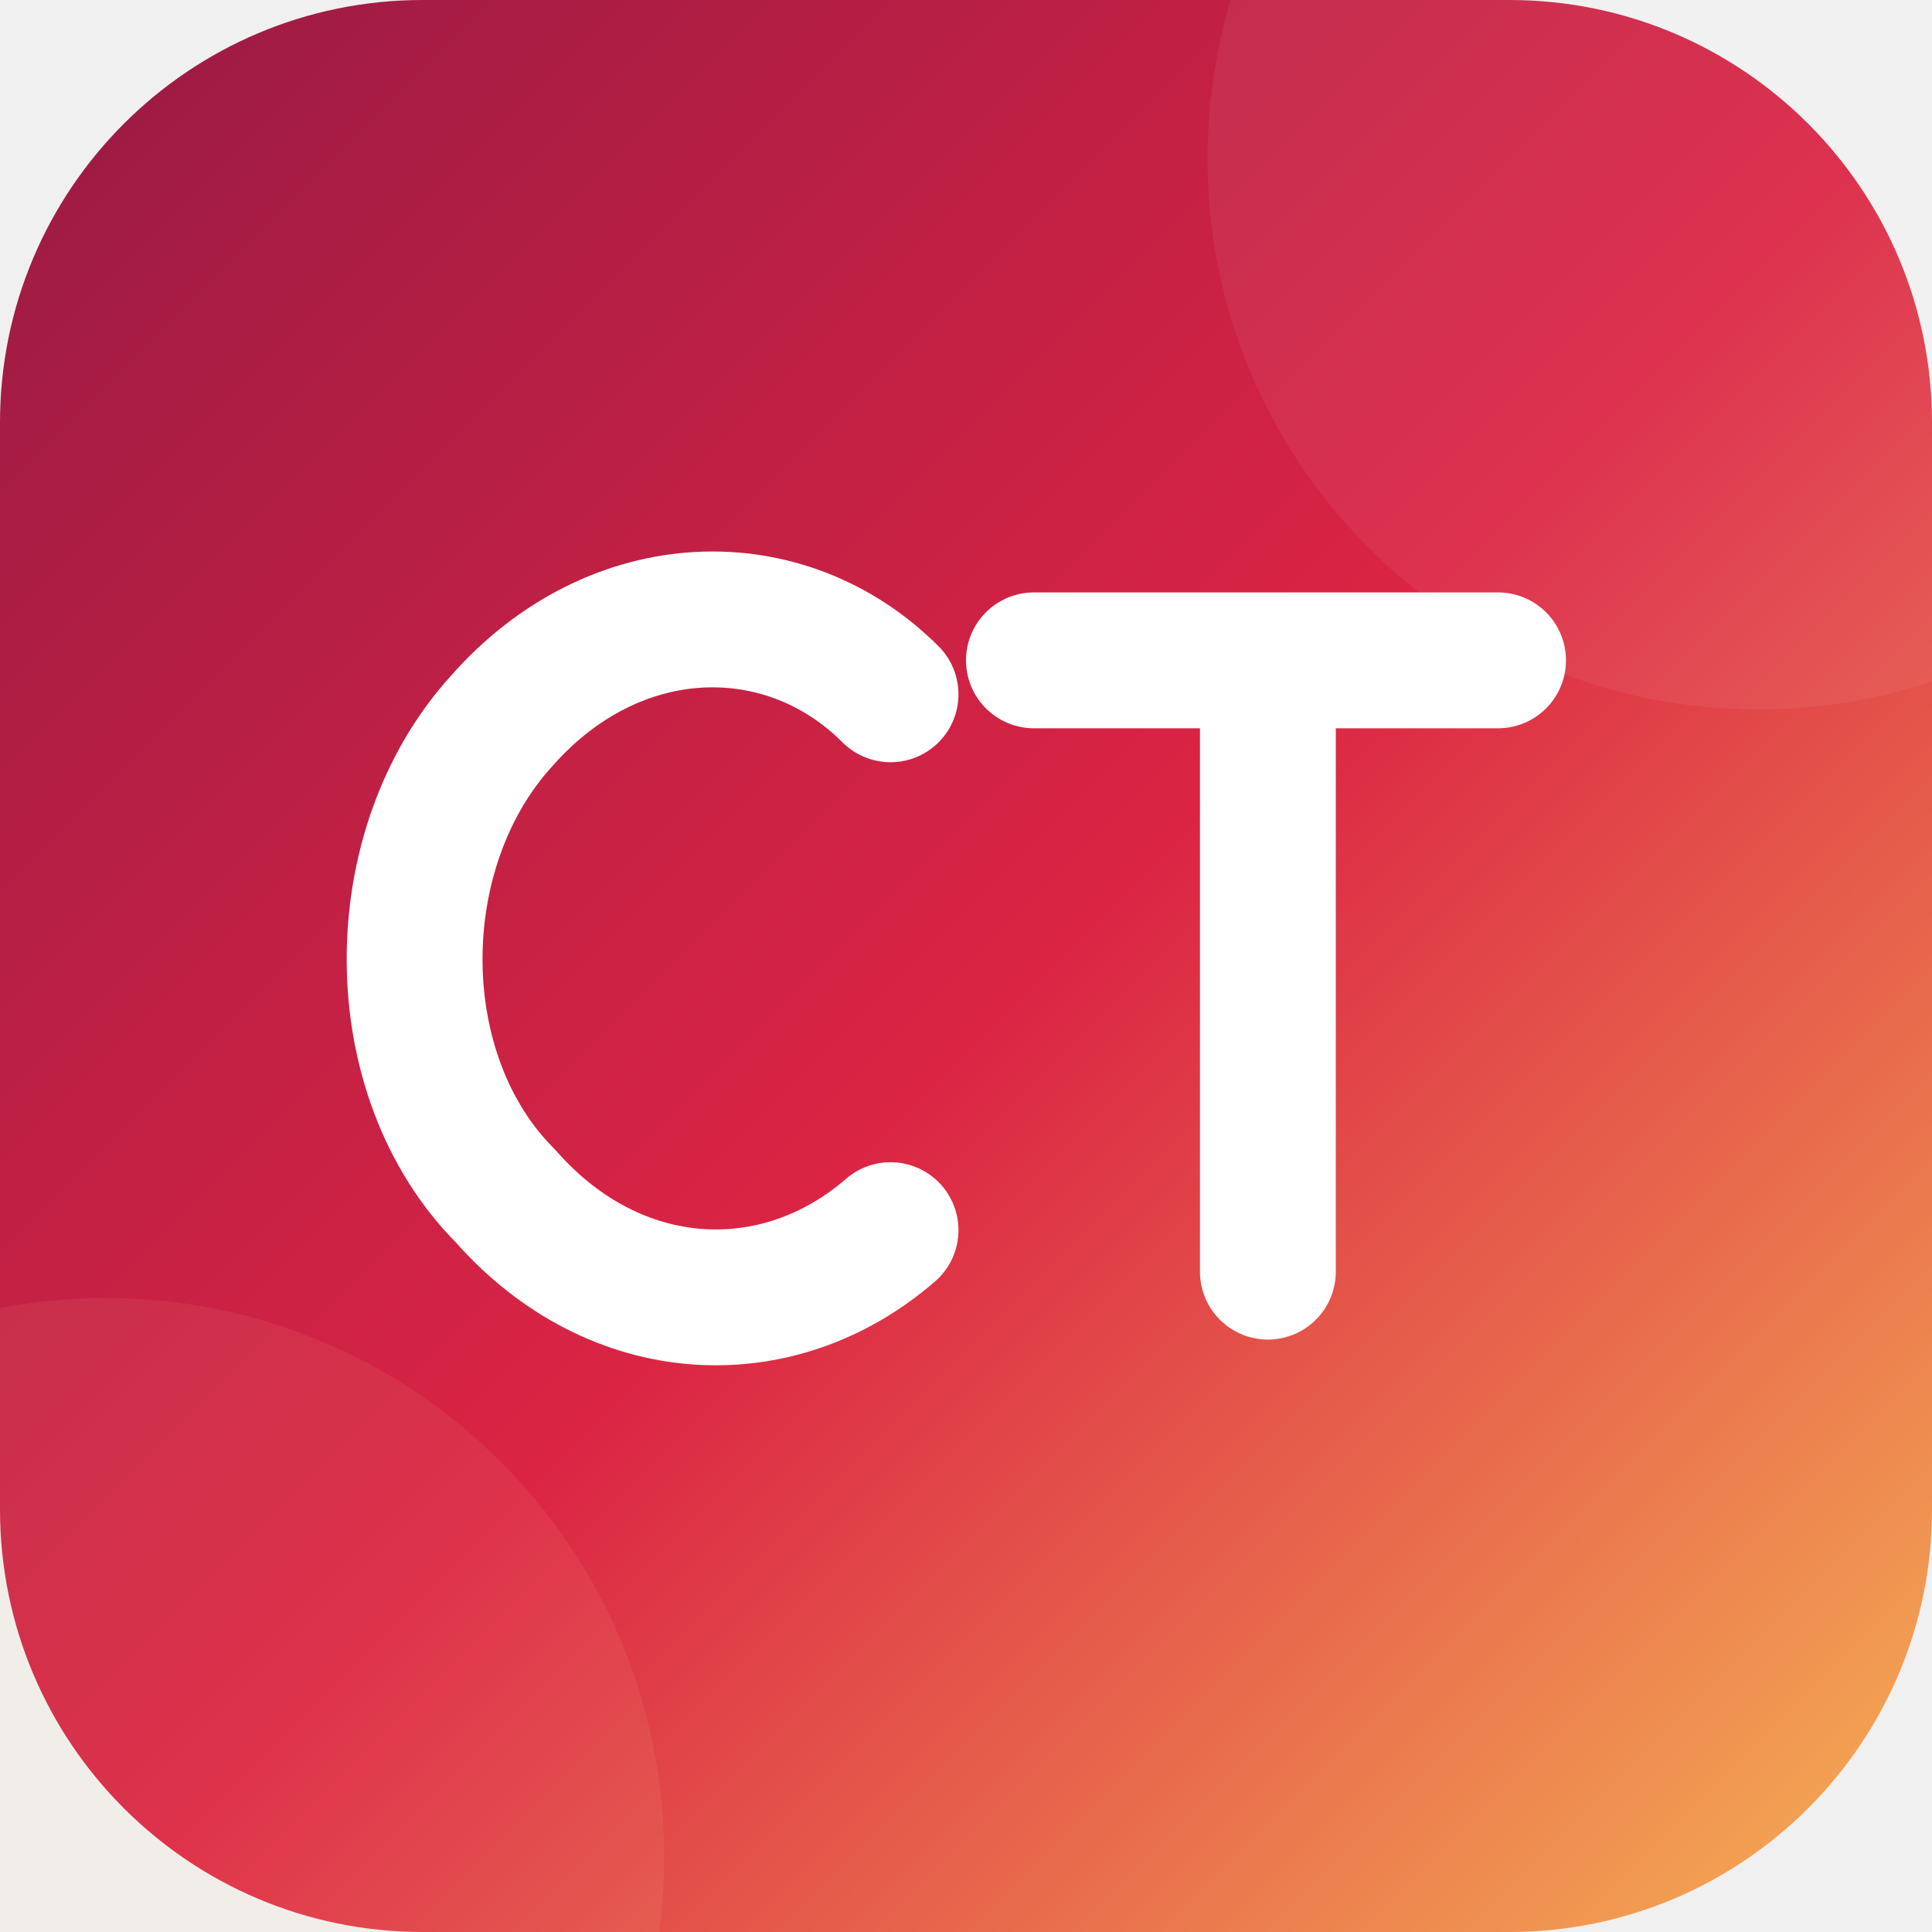
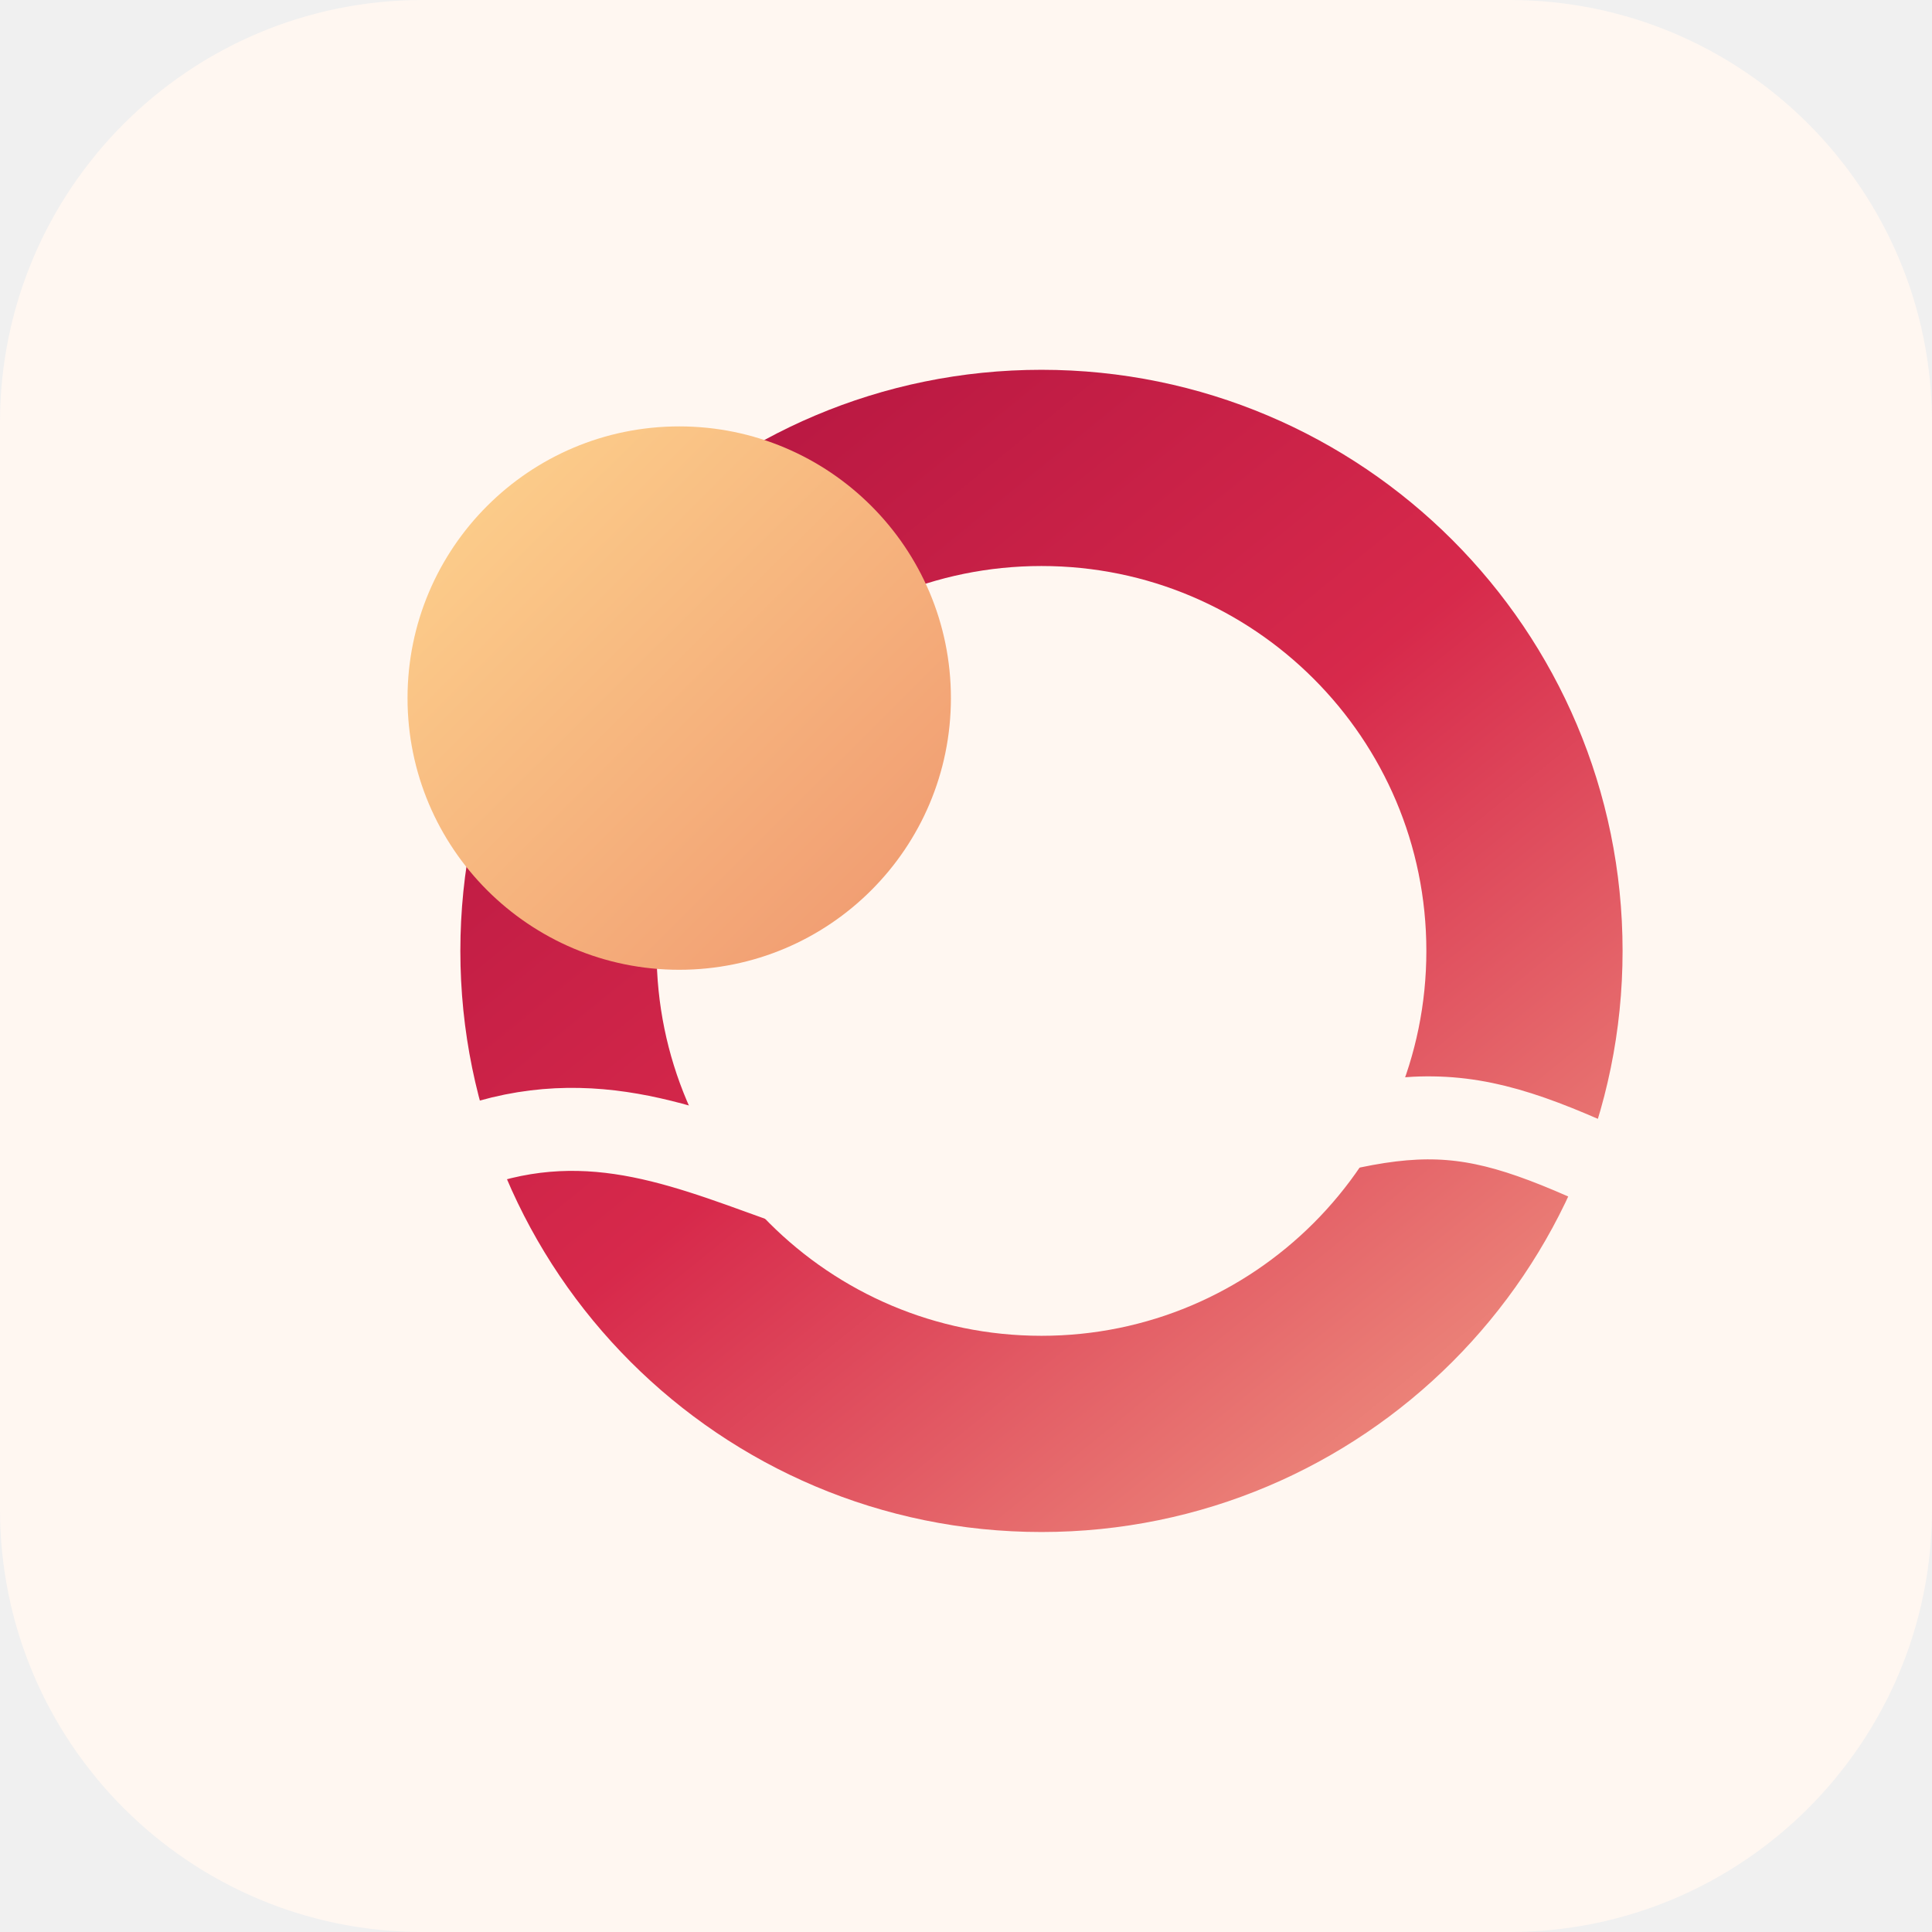
<svg xmlns="http://www.w3.org/2000/svg" viewBox="0 0 512 512">
  <defs>
-     <linearGradient id="g" x1="0" y1="0" x2="1" y2="1">
-       <stop stop-color="#971a44" />
-       <stop offset=".52" stop-color="#db2444" />
-       <stop offset="1" stop-color="#f6b455" />
+     <linearGradient id="rose" x1="140" y1="90" x2="400" y2="410" gradientUnits="userSpaceOnUse">
+       <stop stop-color="#ae123f" />
+       <stop offset=".5" stop-color="#d7294b" />
+       <stop offset="1" stop-color="#f19b85" />
+     </linearGradient>
+     <linearGradient id="warm" x1="95" y1="100" x2="254" y2="260" gradientUnits="userSpaceOnUse">
+       <stop stop-color="#ffda91" />
+       <stop offset="1" stop-color="#ef956e" />
    </linearGradient>
  </defs>
-   <rect width="512" height="512" rx="112" fill="url(#g)" />
-   <circle cx="466" cy="42" r="146" fill="#fff" opacity=".06" />
-   <circle cx="28" cy="492" r="148" fill="#ffdd9a" opacity=".08" />
-   <g fill="none" stroke="#fff" stroke-width="36" stroke-linecap="round" stroke-linejoin="round">
-     <path d="M236 184C208 156 163 157 133 191C102 225 102 285 134 317C163 350 206 352 236 326" />
-     <path d="M274 175H397M336 175V337" />
-   </g>
+   <rect width="512" height="512" rx="112" fill="#fff7f1" />
+   <circle cx="276" cy="252" r="128" fill="none" stroke="url(#rose)" stroke-width="52" />
+   <circle cx="180" cy="185" r="72" fill="url(#warm)" />
+   <path d="M104 314C177 269 215 344 291 319S379 289 420 307" fill="none" stroke="#fff7f1" stroke-width="22" stroke-linecap="round" />
</svg>
